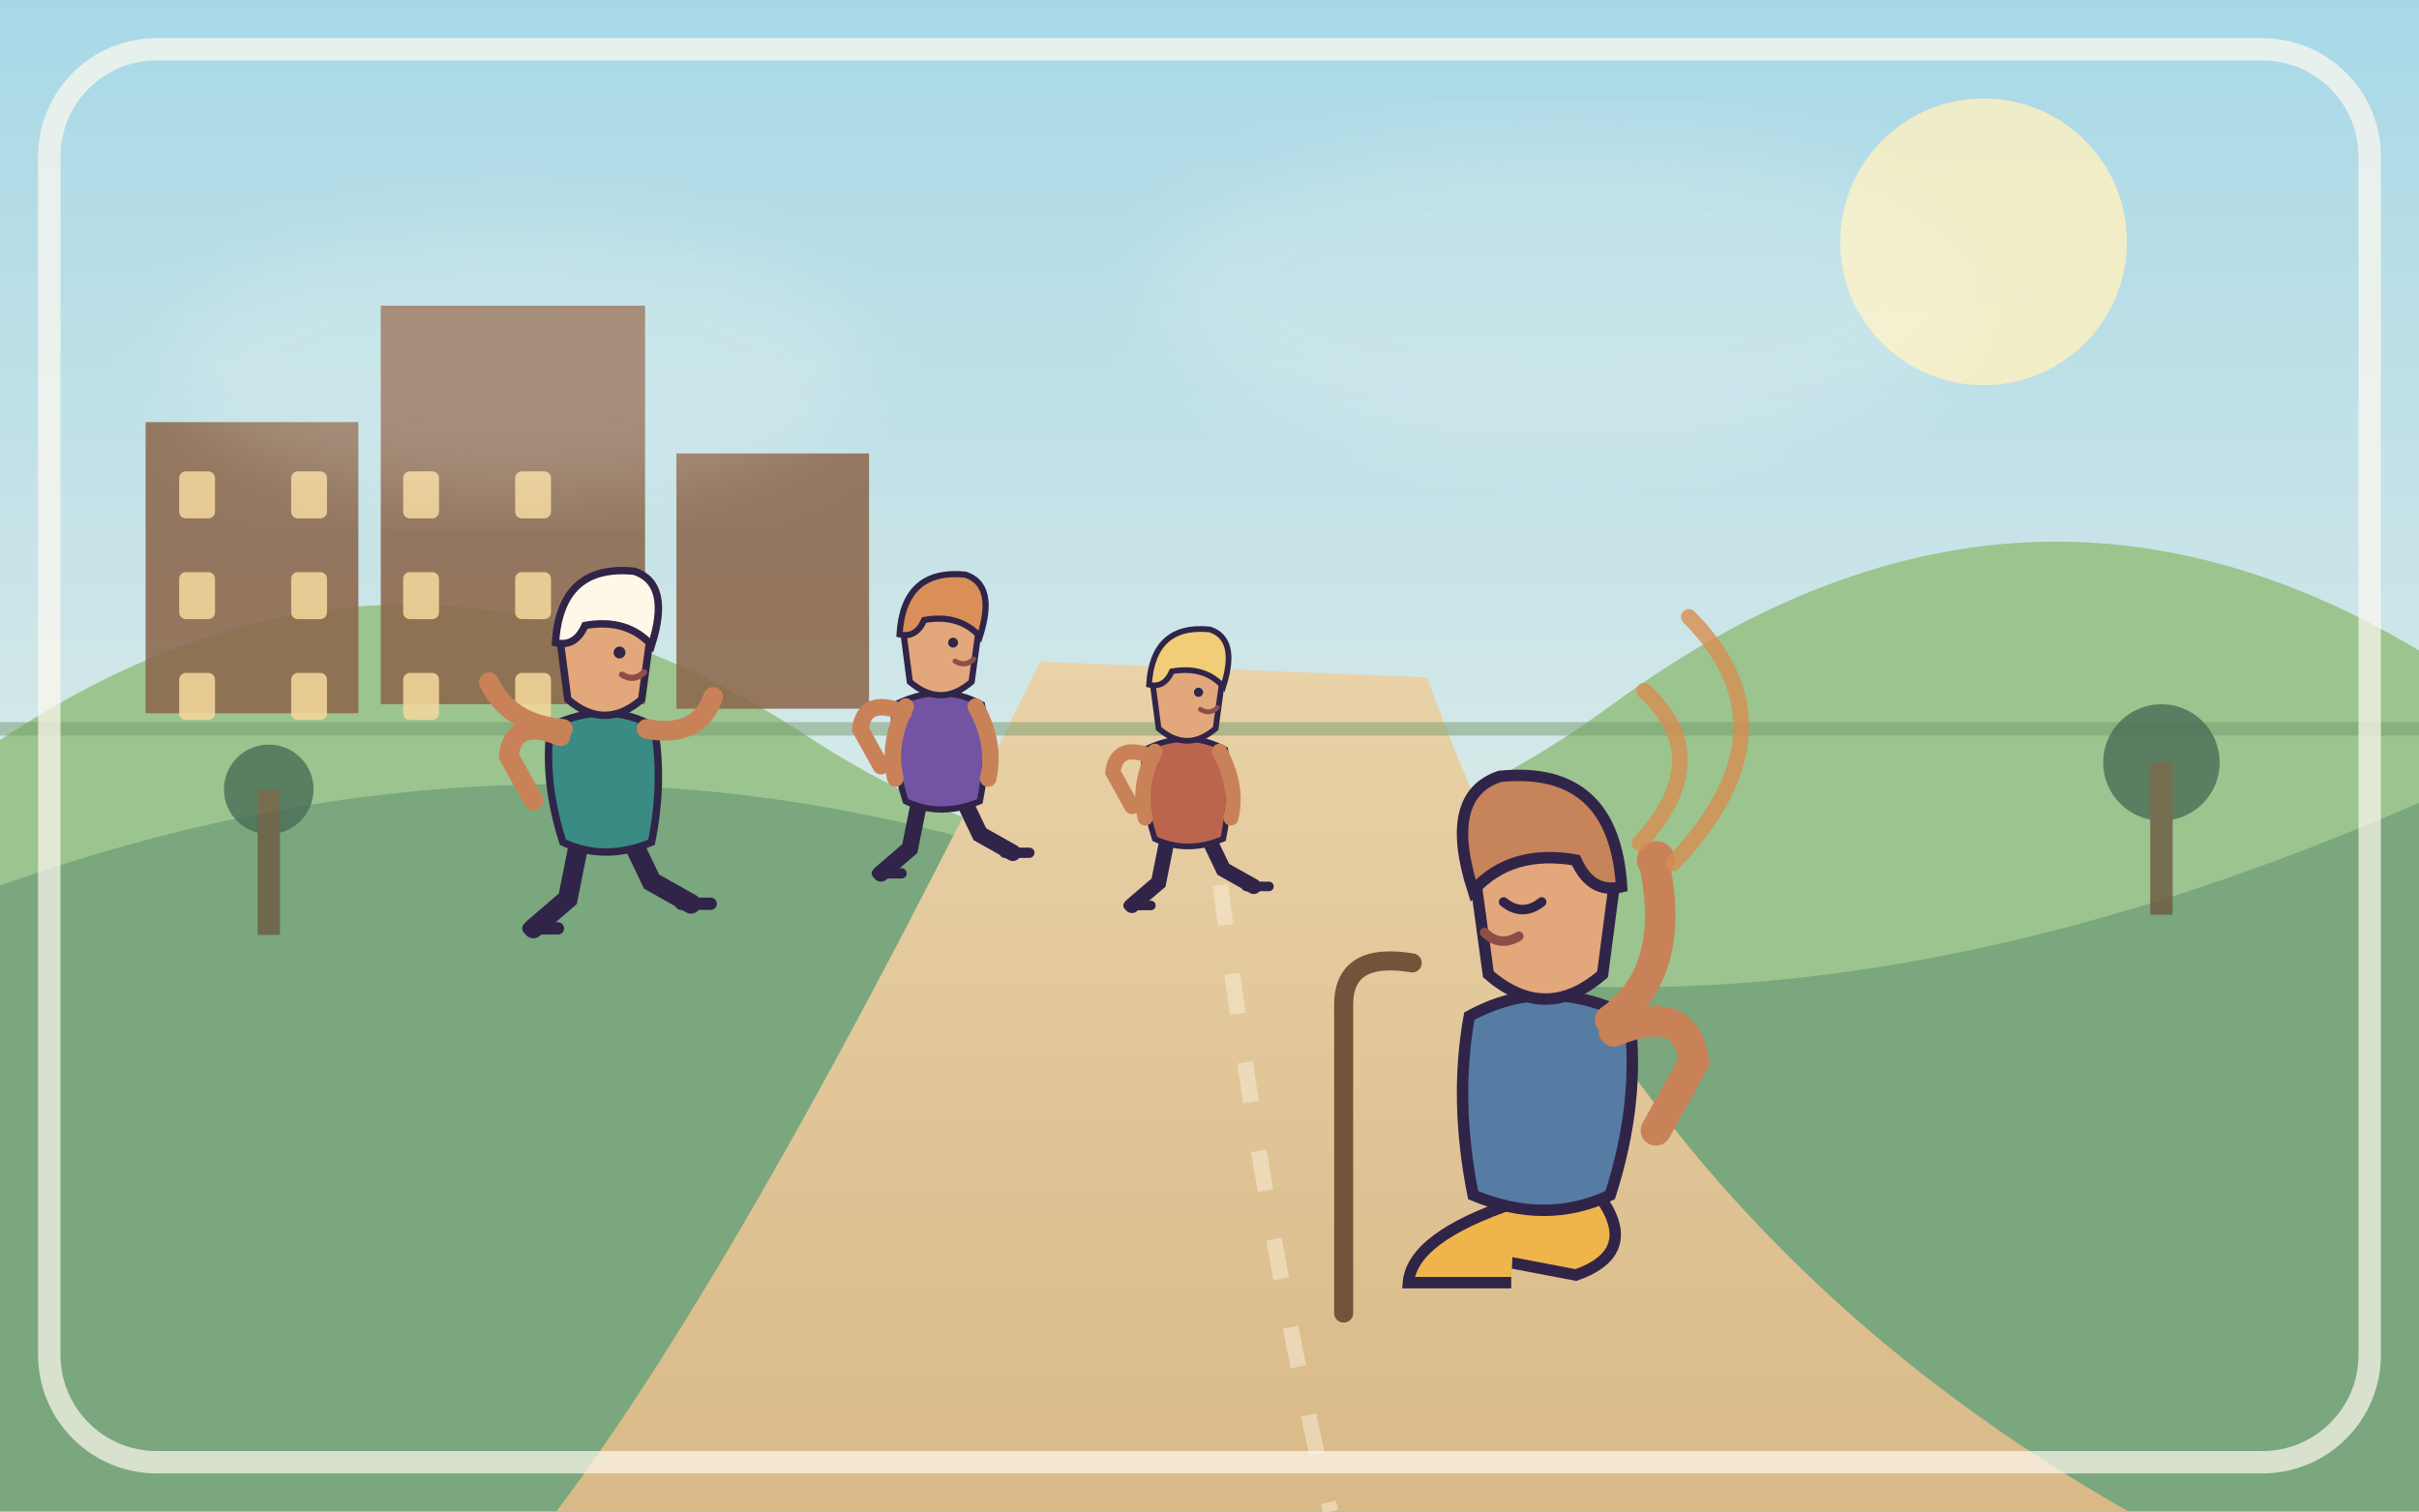
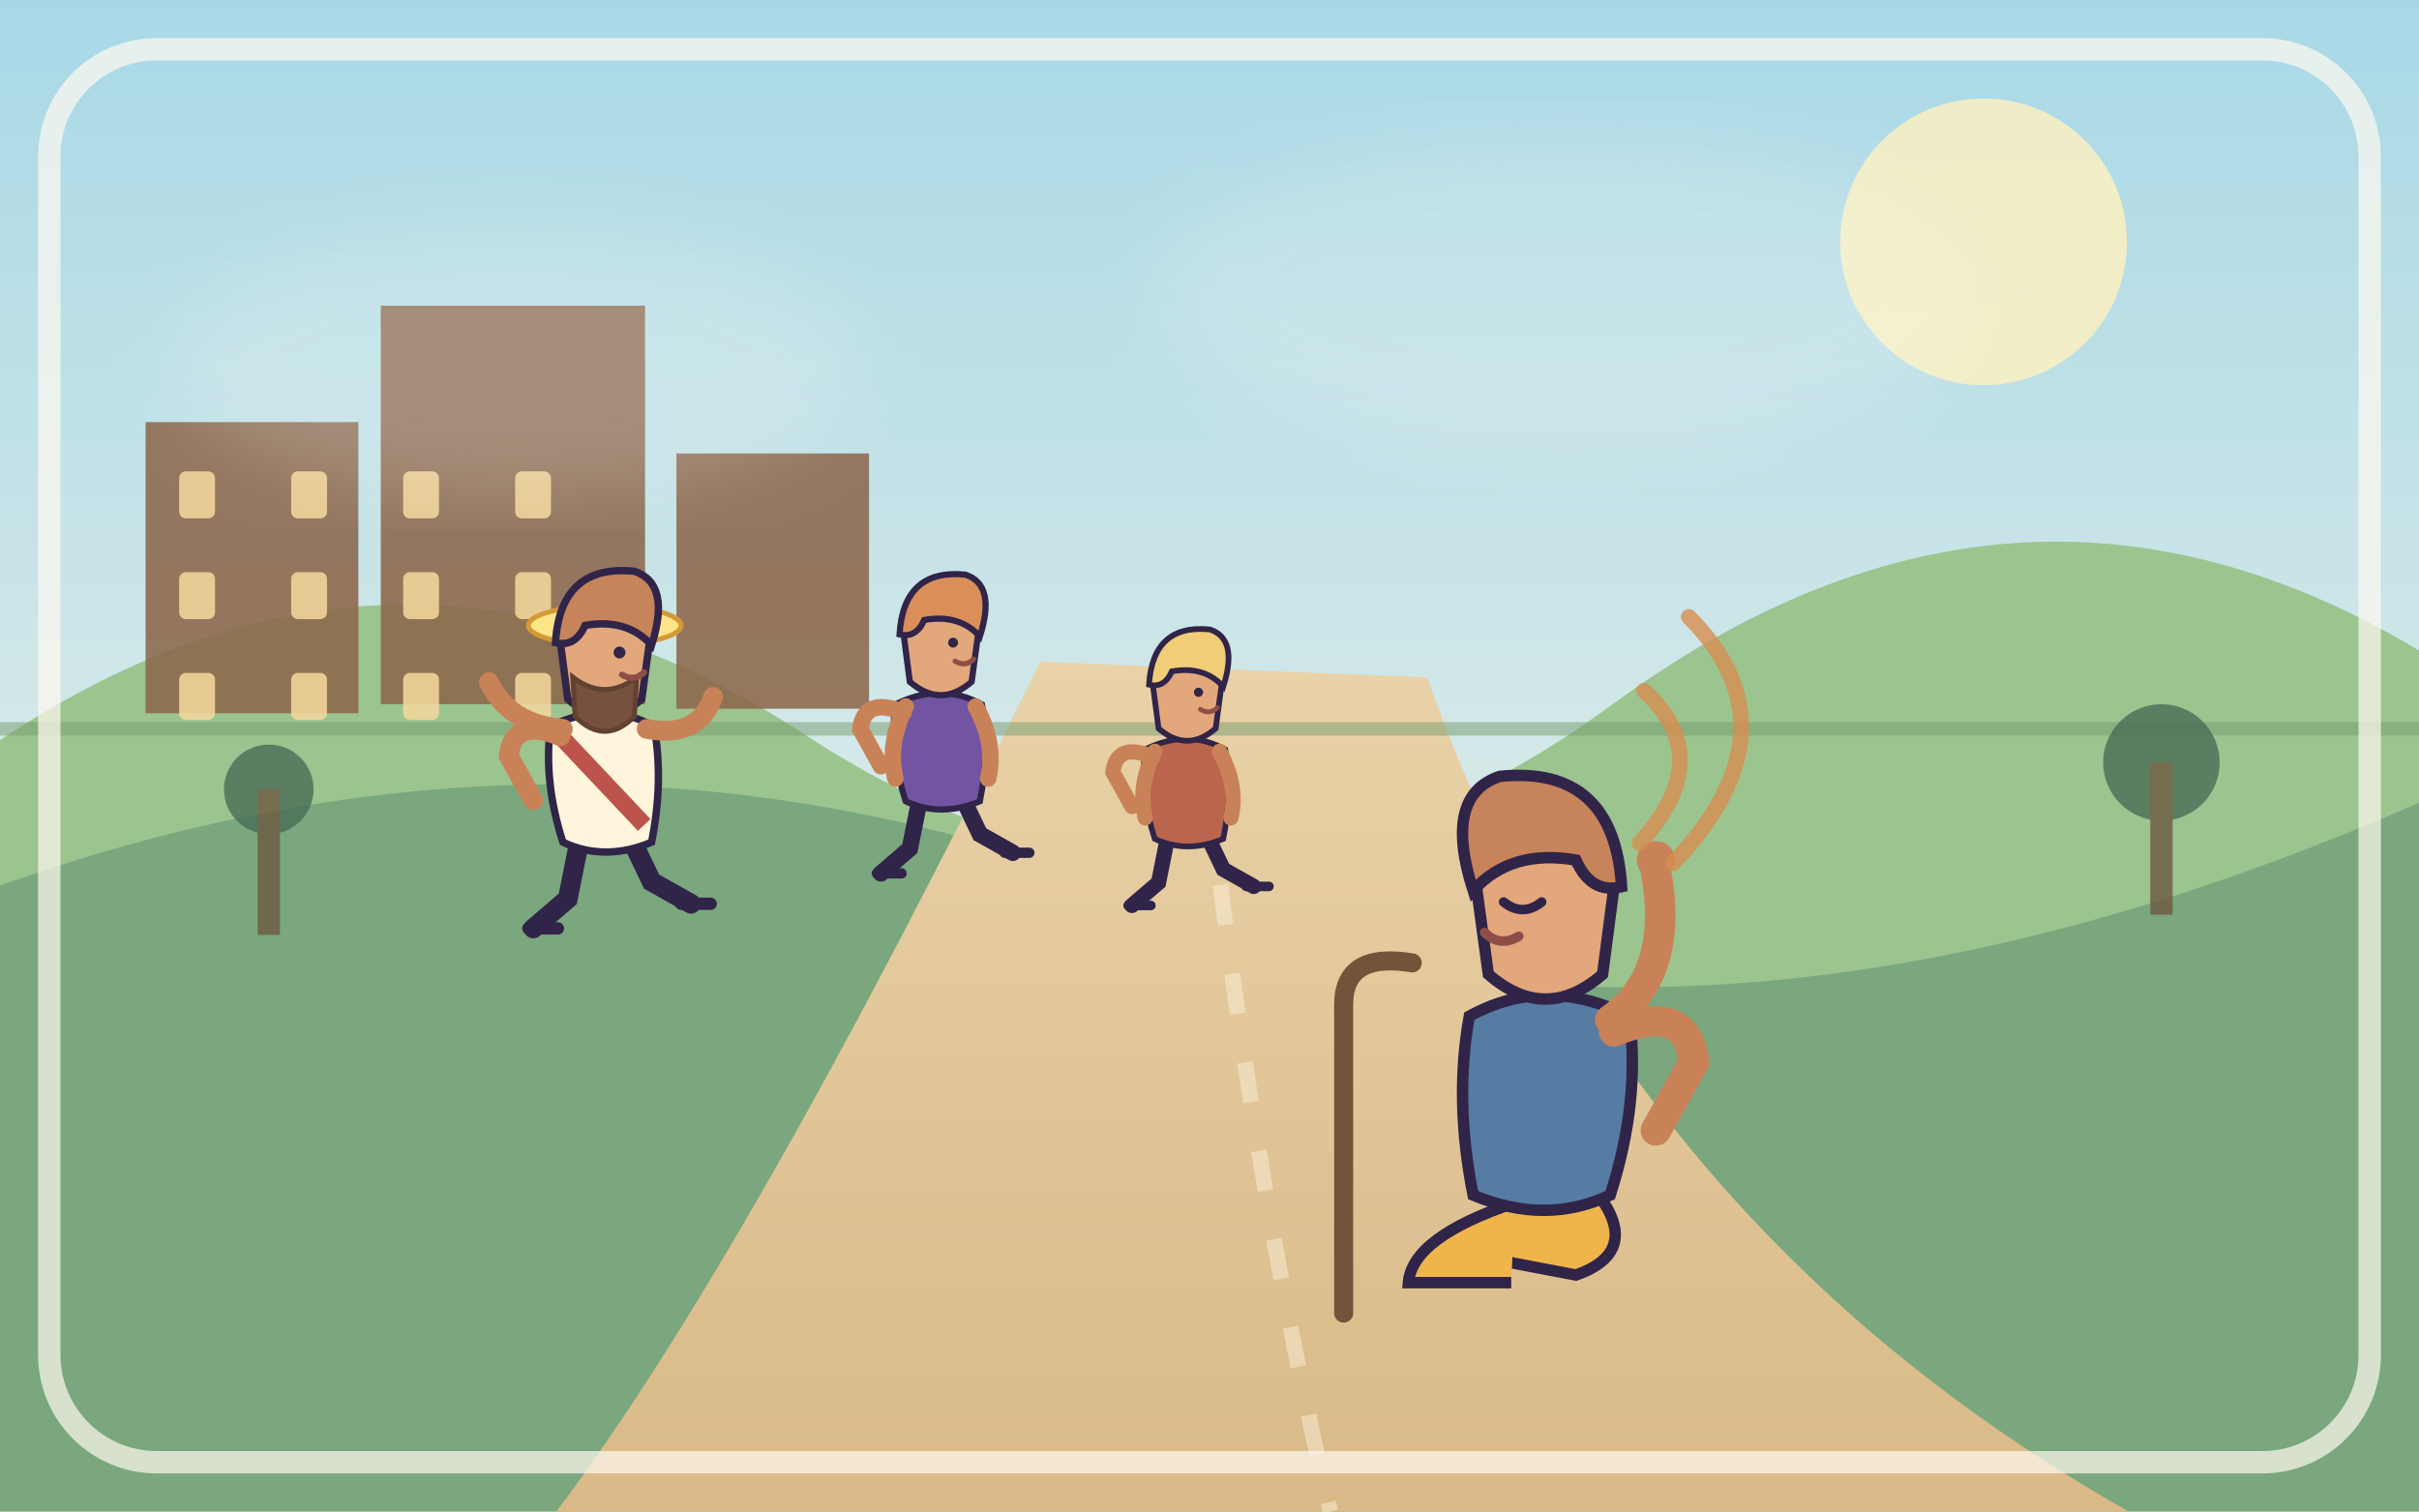
<svg xmlns="http://www.w3.org/2000/svg" width="1080" height="675" viewBox="0 0 1080 675" role="img" aria-label="Bartimeu ouviu que Jesus passava">
  <defs>
    <linearGradient id="sky" x2="0" y2="1">
      <stop stop-color="#a8d8e7" />
      <stop offset="1" stop-color="#fff8e9" />
    </linearGradient>
    <linearGradient id="road" x2="0" y2="1">
      <stop stop-color="#e9d2a8" />
      <stop offset="1" stop-color="#d9b987" />
    </linearGradient>
    <filter id="soft">
      <feGaussianBlur stdDeviation="16" />
    </filter>
  </defs>
  <rect width="1080" height="675" fill="url(#sky)" />
  <circle cx="885.6" cy="108" r="64" fill="#fff1bf" opacity=".8" />
  <path d="M0 330.5 Q180 210.5 360 328.5 T720 314.5 T1080 290.5 V675 H0Z" fill="#9bc48f" />
  <path d="M0 395.5 Q260 302.5 510 400.5 T1080 358.5 V675 H0Z" fill="#6e9b76" opacity=".72" />
  <path d="M464.4 295.5 Q334.8 560.25 248.4 675 H950.4 Q723.6 546.75 637.2 302.5Z" fill="url(#road)" />
  <path d="M540 355.5 Q561.6 540 594 675" fill="none" stroke="#f7ebd4" stroke-width="7" stroke-dasharray="18 22" opacity=".55" />
  <g fill="#8b6549" opacity=".86">
    <path d="M65 318.5 v-130 h95 v130z" />
    <path d="M170 314.5 v-178 h118 v178z" />
    <path d="M302 316.5 v-114 h86 v114z" />
  </g>
  <g fill="#f5d89c" opacity=".86">
    <rect x="80" y="210.5" width="16" height="21" rx="3" />
    <rect x="130" y="210.5" width="16" height="21" rx="3" />
    <rect x="180" y="210.5" width="16" height="21" rx="3" />
    <rect x="230" y="210.5" width="16" height="21" rx="3" />
    <rect x="80" y="255.5" width="16" height="21" rx="3" />
    <rect x="130" y="255.5" width="16" height="21" rx="3" />
    <rect x="180" y="255.5" width="16" height="21" rx="3" />
    <rect x="230" y="255.5" width="16" height="21" rx="3" />
    <rect x="80" y="300.5" width="16" height="21" rx="3" />
    <rect x="130" y="300.5" width="16" height="21" rx="3" />
    <rect x="180" y="300.5" width="16" height="21" rx="3" />
    <rect x="230" y="300.5" width="16" height="21" rx="3" />
  </g>
  <path d="M0 325.5 H1080" stroke="#769b6d" stroke-width="6" opacity=".5" />
  <g opacity=".18" fill="#fffdf5" filter="url(#soft)">
    <ellipse cx="230" cy="160.5" rx="155" ry="60" />
    <ellipse cx="700" cy="130.5" rx="185" ry="70" />
  </g>
  <g transform="translate(690 455.5) scale(-1.7 1.7)">
    <path d="M35 -15 Q53 -18 53 -4 L53 77" fill="none" stroke="#75523a" stroke-width="5" stroke-linecap="round" />
    <path d="M-14 46 Q-25 61 -8 67 L13 63 Q23 59 13 52" fill="#efb54b" stroke="#302449" stroke-width="3" />
    <path d="M8 48 Q35 57 36 69 L9 69" fill="#efb54b" stroke="#302449" stroke-width="3" />
    <path d="M-22 -1 Q-25 21 -17 46 Q0 54 19 46 Q24 21 20 -1 Q0 -12 -22 -1Z" fill="#567ca3" stroke="#302449" stroke-width="3" />
    <path d="M-18 3 Q-37 -5 -39 11 L-29 29" fill="none" stroke="#c98258" stroke-width="8" stroke-linecap="round" />
    <path d="M-17 0 Q-34 -12 -29 -39" fill="none" stroke="#c98258" stroke-width="8" stroke-linecap="round" />
    <circle cx="-29" cy="-42" r="5" fill="#c98258" />
    <path d="M-18 -35 Q-20 -57 0 -60 Q20 -56 18 -34 L15 -12 Q0 1 -15 -12Z" fill="#e2a77b" stroke="#302449" stroke-width="3" />
    <path d="M-20 -35 Q-18 -67 12 -64 Q27 -59 19 -34 Q9 -45 -8 -42 Q-12 -33 -20 -35Z" fill="#c78359" stroke="#302449" stroke-width="3" />
    <path d="M1 -31 q5 4 10 0" fill="none" stroke="#302449" stroke-width="2.5" stroke-linecap="round" />
    <path d="M7 -22 q5 3 9 -1" fill="none" stroke="#8c4e46" stroke-width="2.5" stroke-linecap="round" />
  </g>
  <g transform="translate(270 325.5) scale(1.1 1.1)">
+     <ellipse cx="0" cy="-42" rx="31" ry="8" fill="#ffe58a" stroke="#d49a36" stroke-width="2" />
+     <path d="M0 -54v24 M-10 -42h20" stroke="#fff8db" stroke-width="3" stroke-linecap="round" />
    <path d="M-9 39 L-15 69 L-29 81 M8 39 L19 62 L35 71" fill="none" stroke="#302449" stroke-width="8" stroke-linecap="round" />
    <path d="M-31 81 h12 M31 71 h12" stroke="#302449" stroke-width="5" stroke-linecap="round" />
-     <path d="M-22 -1 Q-25 21 -17 46 Q0 54 19 46 Q24 21 20 -1 Q0 -12 -22 -1Z" fill="#398b83" stroke="#302449" stroke-width="3" />
+     <path d="M-22 -1 Q-25 21 -17 46 Q0 54 19 46 Q24 21 20 -1 Q0 -12 -22 -1Z" fill="#fff4dc" stroke="#302449" stroke-width="3" />
+     <path d="M-17 4 L16 39" stroke="#b94d45" stroke-width="7" opacity=".95" />
    <path d="M-18 3 Q-37 -5 -39 11 L-29 29" fill="none" stroke="#c98258" stroke-width="8" stroke-linecap="round" />
    <path d="M-17 0 Q-39 -2 -47 -19 M17 0 Q38 4 44 -13" fill="none" stroke="#c98258" stroke-width="8" stroke-linecap="round" />
    <path d="M-18 -35 Q-20 -57 0 -60 Q20 -56 18 -34 L15 -12 Q0 1 -15 -12Z" fill="#e2a77b" stroke="#302449" stroke-width="3" />
-     <path d="M-20 -35 Q-18 -67 12 -64 Q27 -59 19 -34 Q9 -45 -8 -42 Q-12 -33 -20 -35Z" fill="#fff8e9" stroke="#302449" stroke-width="3" />
+     <path d="M-20 -35 Q-18 -67 12 -64 Q27 -59 19 -34 Q9 -45 -8 -42 Q-12 -33 -20 -35Z" fill="#c78359" stroke="#302449" stroke-width="3" />
+     <path d="M-13 -21 Q0 -11 13 -21 L12 -5 Q0 7 -12 -5Z" fill="#76513e" stroke="#604132" stroke-width="2" />
    <circle cx="6" cy="-31" r="2.4" fill="#302449" />
    <path d="M7 -22 q5 3 9 -1" fill="none" stroke="#8c4e46" stroke-width="2.5" stroke-linecap="round" />
  </g>
  <g transform="translate(420 315.5) scale(0.92 0.92)">
    <path d="M-9 39 L-15 69 L-29 81 M8 39 L19 62 L35 71" fill="none" stroke="#302449" stroke-width="8" stroke-linecap="round" />
    <path d="M-31 81 h12 M31 71 h12" stroke="#302449" stroke-width="5" stroke-linecap="round" />
    <path d="M-22 -1 Q-25 21 -17 46 Q0 54 19 46 Q24 21 20 -1 Q0 -12 -22 -1Z" fill="#7354a3" stroke="#302449" stroke-width="3" />
    <path d="M-18 3 Q-37 -5 -39 11 L-29 29" fill="none" stroke="#c98258" stroke-width="8" stroke-linecap="round" />
    <path d="M-17 0 Q-26 18 -22 35 M17 0 Q27 18 23 35" fill="none" stroke="#c98258" stroke-width="8" stroke-linecap="round" />
    <path d="M-18 -35 Q-20 -57 0 -60 Q20 -56 18 -34 L15 -12 Q0 1 -15 -12Z" fill="#e2a77b" stroke="#302449" stroke-width="3" />
    <path d="M-20 -35 Q-18 -67 12 -64 Q27 -59 19 -34 Q9 -45 -8 -42 Q-12 -33 -20 -35Z" fill="#d98f57" stroke="#302449" stroke-width="3" />
    <circle cx="6" cy="-31" r="2.4" fill="#302449" />
    <path d="M7 -22 q5 3 9 -1" fill="none" stroke="#8c4e46" stroke-width="2.5" stroke-linecap="round" />
  </g>
  <g transform="translate(530 335.5) scale(0.85 0.85)">
    <path d="M-9 39 L-15 69 L-29 81 M8 39 L19 62 L35 71" fill="none" stroke="#302449" stroke-width="8" stroke-linecap="round" />
    <path d="M-31 81 h12 M31 71 h12" stroke="#302449" stroke-width="5" stroke-linecap="round" />
    <path d="M-22 -1 Q-25 21 -17 46 Q0 54 19 46 Q24 21 20 -1 Q0 -12 -22 -1Z" fill="#bb654f" stroke="#302449" stroke-width="3" />
    <path d="M-18 3 Q-37 -5 -39 11 L-29 29" fill="none" stroke="#c98258" stroke-width="8" stroke-linecap="round" />
    <path d="M-17 0 Q-26 18 -22 35 M17 0 Q27 18 23 35" fill="none" stroke="#c98258" stroke-width="8" stroke-linecap="round" />
    <path d="M-18 -35 Q-20 -57 0 -60 Q20 -56 18 -34 L15 -12 Q0 1 -15 -12Z" fill="#e2a77b" stroke="#302449" stroke-width="3" />
    <path d="M-20 -35 Q-18 -67 12 -64 Q27 -59 19 -34 Q9 -45 -8 -42 Q-12 -33 -20 -35Z" fill="#f1cd77" stroke="#302449" stroke-width="3" />
    <circle cx="6" cy="-31" r="2.4" fill="#302449" />
    <path d="M7 -22 q5 3 9 -1" fill="none" stroke="#8c4e46" stroke-width="2.5" stroke-linecap="round" />
  </g>
  <path d="M732 376.5 q35 -38 2 -68 M747 385.5 q57 -60 7 -110" fill="none" stroke="#d78d51" stroke-width="7" stroke-linecap="round" opacity=".8" />
  <g fill="#496d55" opacity=".8">
    <circle cx="120" cy="352.5" r="20" />
    <circle cx="965" cy="340.5" r="26" />
    <path d="M120 352.5 v65 M965 340.5 v68" stroke="#6e5941" stroke-width="10" />
  </g>
  <rect x="22" y="22" width="1036" height="631" rx="48" fill="none" stroke="#fffaf0" stroke-width="10" opacity=".7" />
</svg>
